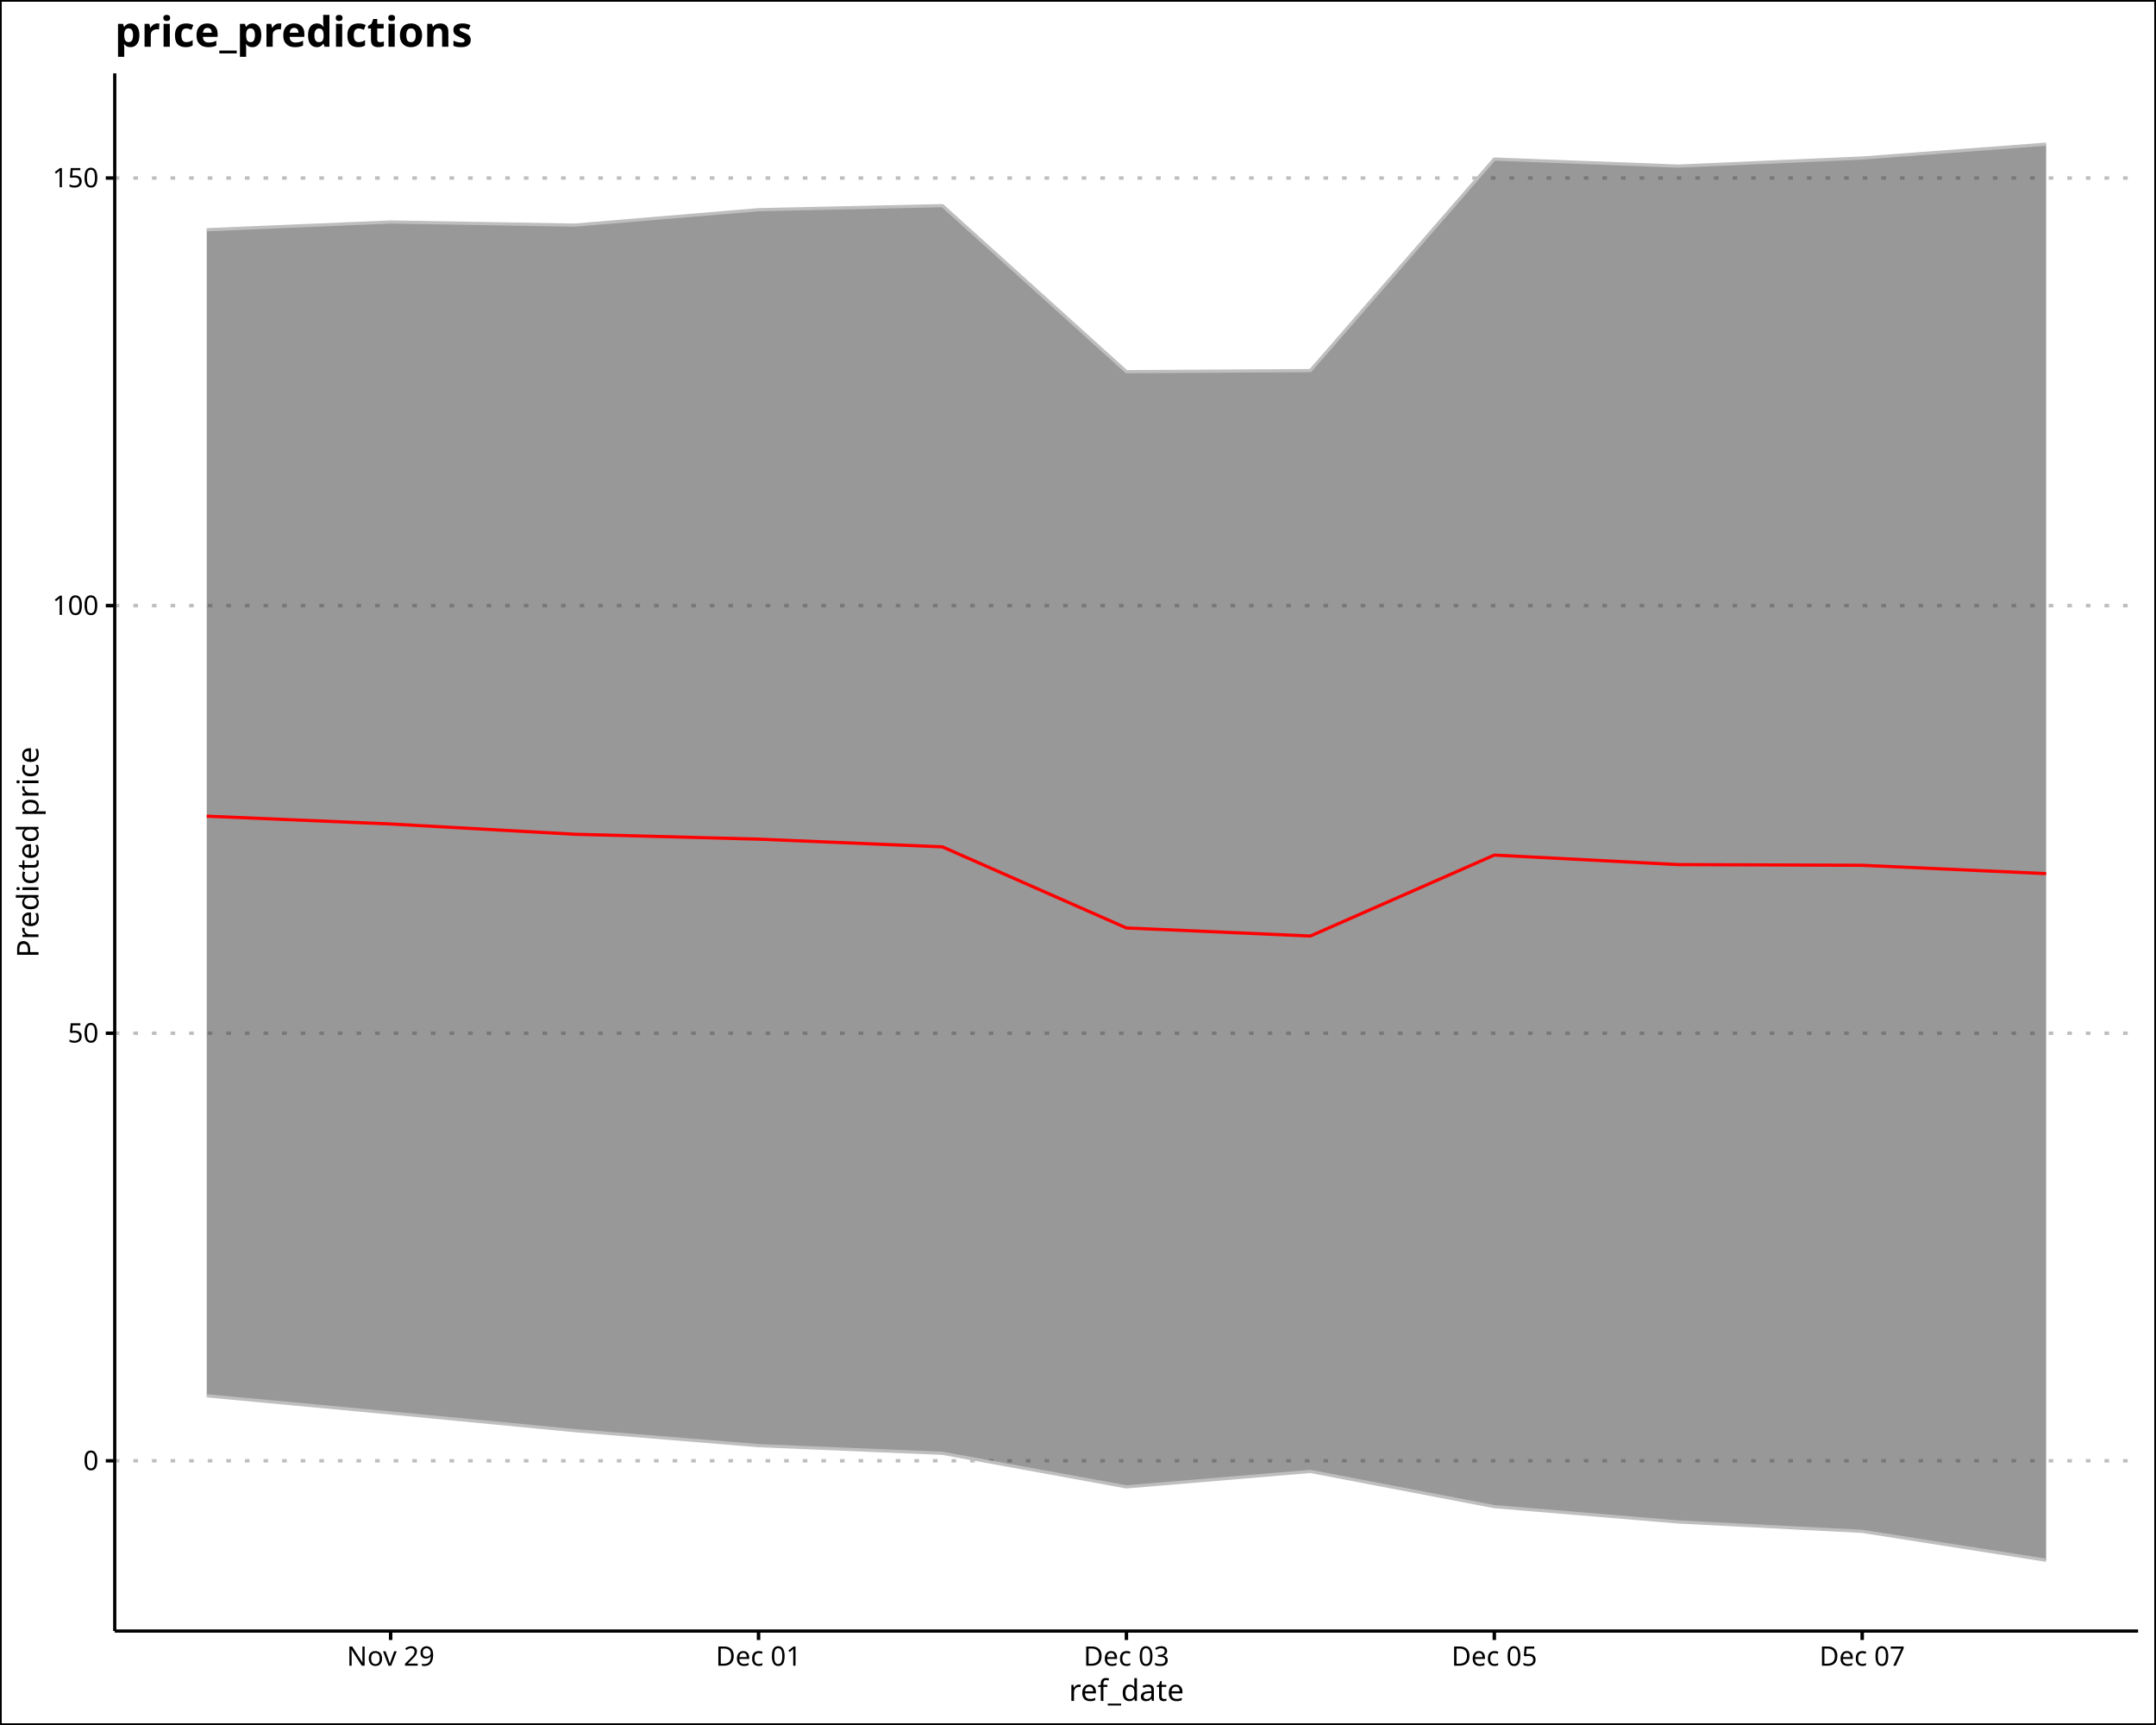
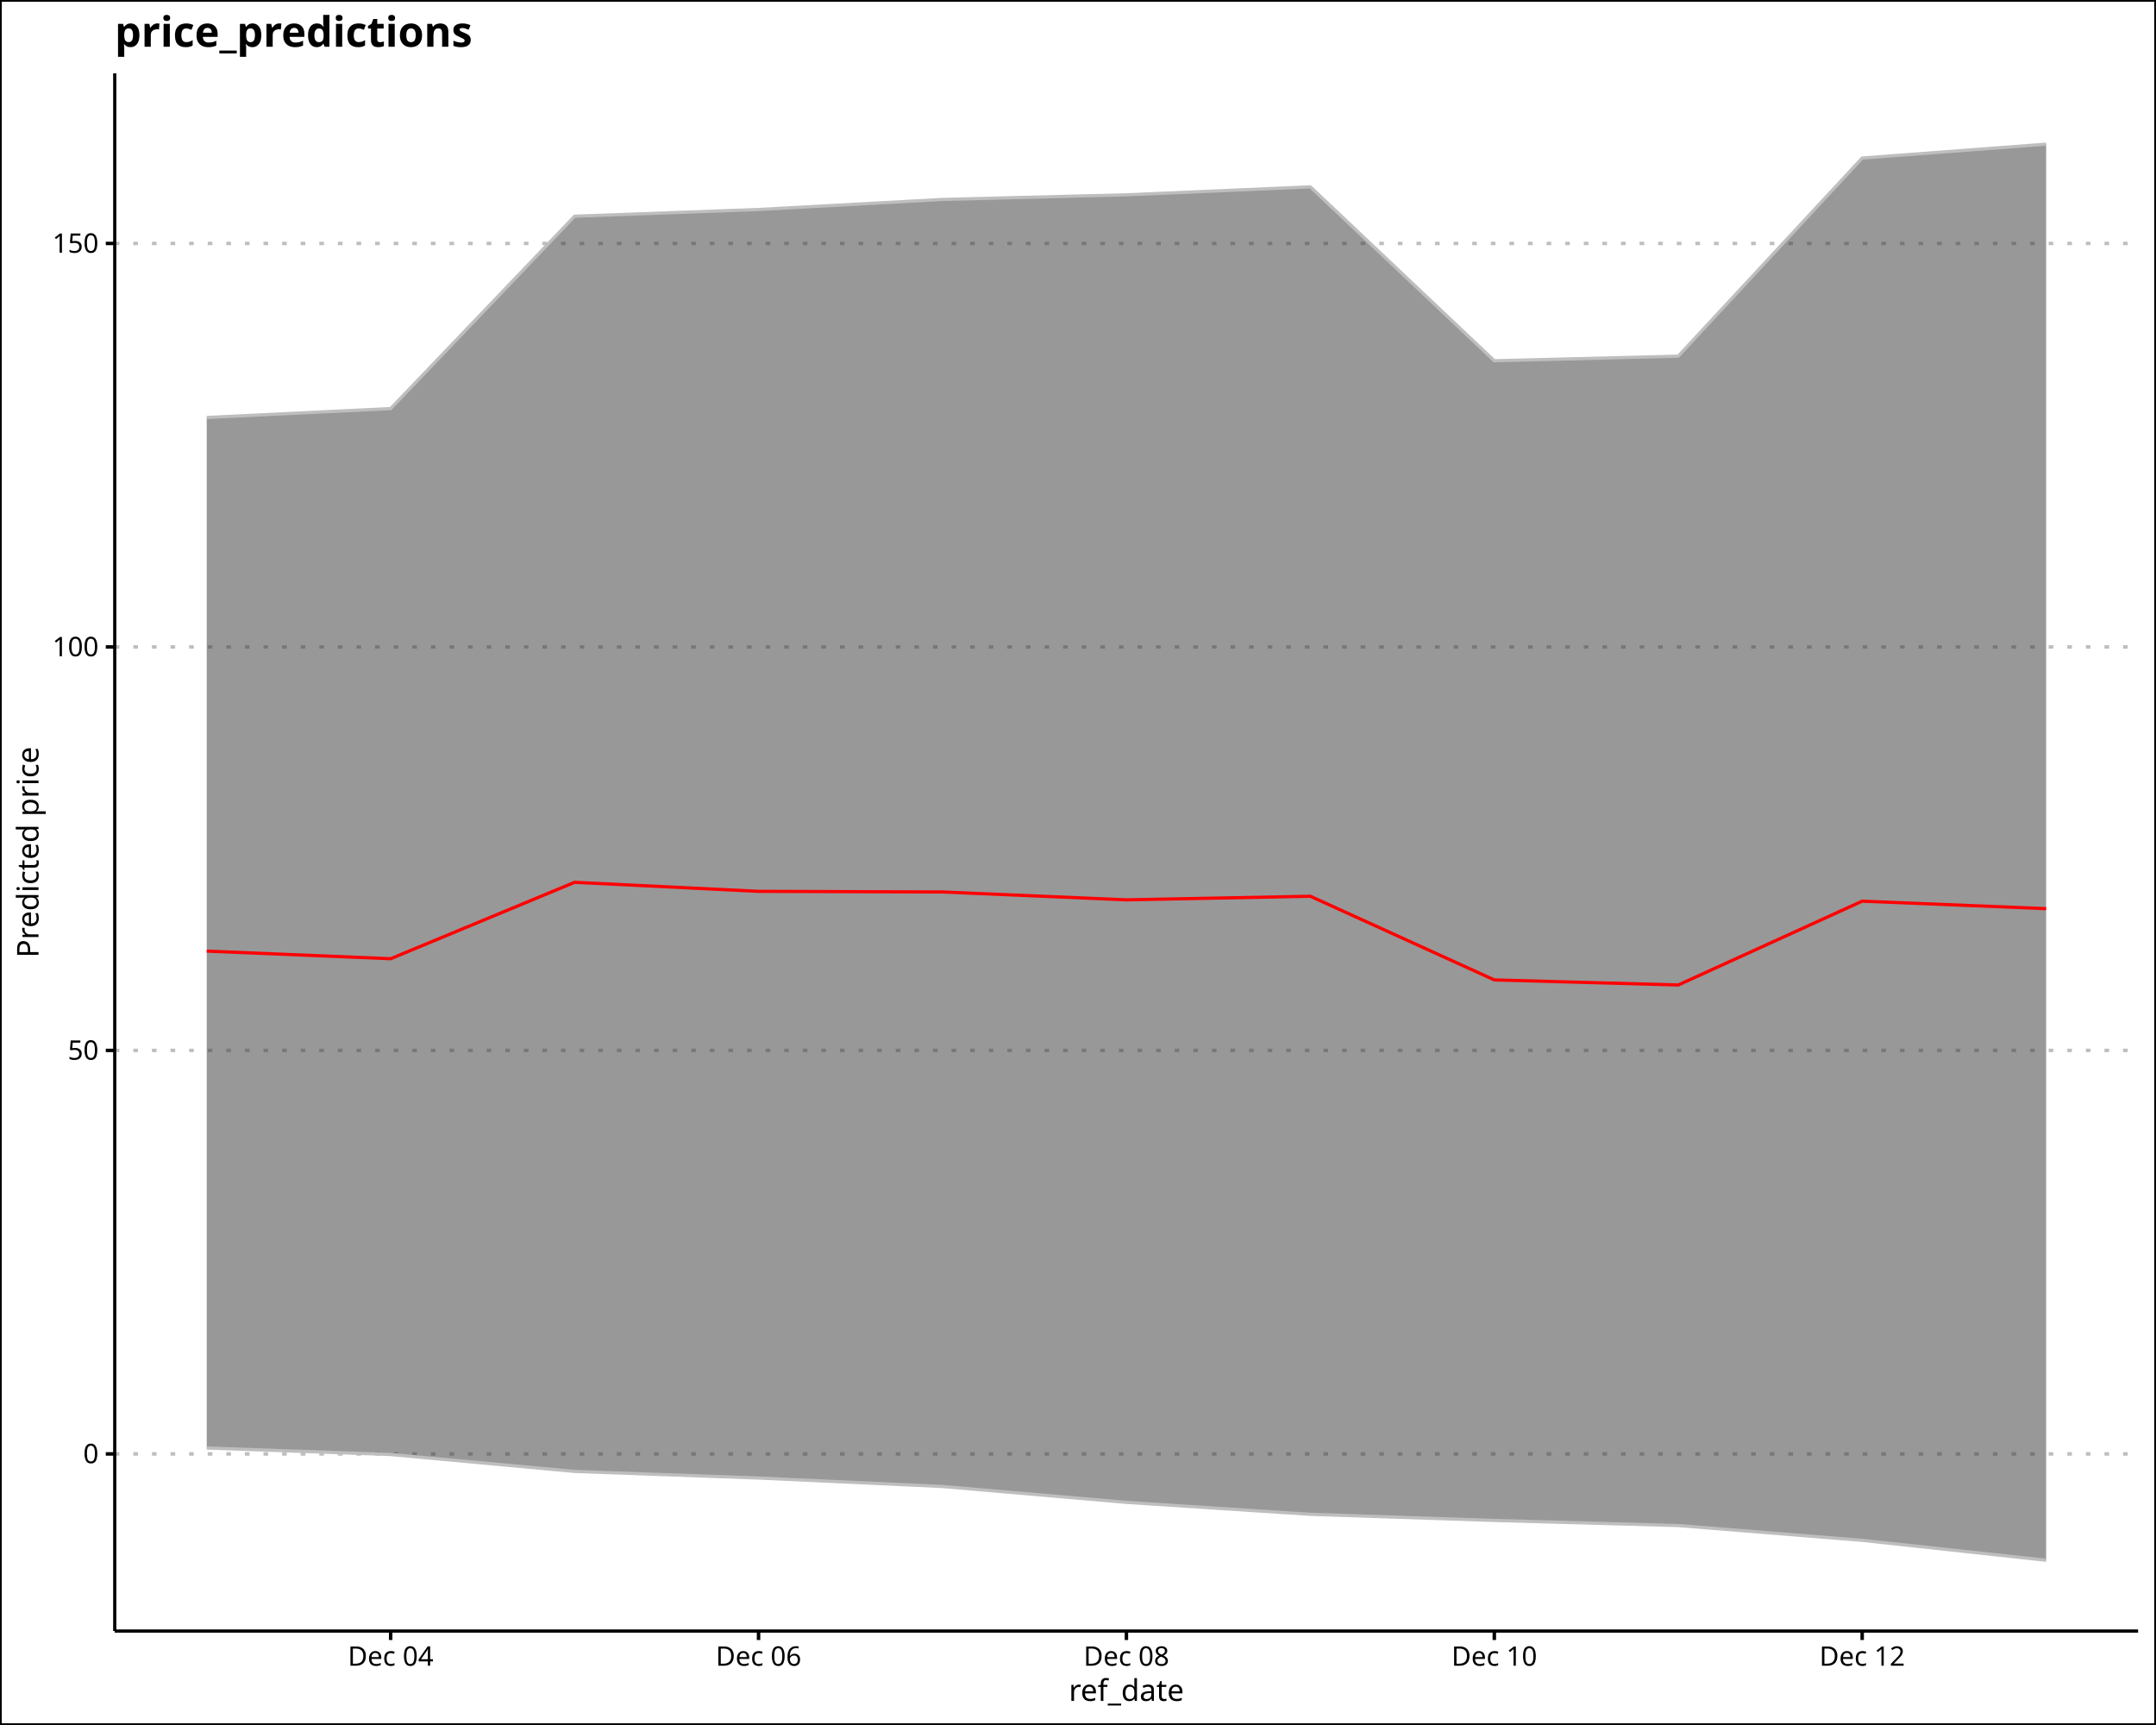
<svg xmlns="http://www.w3.org/2000/svg" class="svglite" data-engine-version="2.0" width="720.00pt" height="576.00pt" viewBox="0 0 720.00 576.00">
  <defs>
    <style type="text/css">
    .svglite line, .svglite polyline, .svglite polygon, .svglite path, .svglite rect, .svglite circle {
      fill: none;
      stroke: #000000;
      stroke-linecap: round;
      stroke-linejoin: round;
      stroke-miterlimit: 10.00;
    }
  </style>
  </defs>
  <rect width="100%" height="100%" style="stroke: none; fill: #FFFFFF;" />
  <defs>
    <clipPath id="cpMC4wMHw3MjAuMDB8MC4wMHw1NzYuMDA=">
      <rect x="0.00" y="0.00" width="720.00" height="576.00" />
    </clipPath>
  </defs>
  <g clip-path="url(#cpMC4wMHw3MjAuMDB8MC4wMHw1NzYuMDA=)">
    <rect x="-0" y="0.00" width="720.00" height="576.00" style="stroke-width: 1.16; fill: #FFFFFF;" />
  </g>
  <defs>
    <clipPath id="cpMzguMzJ8NzE0LjAyfDI0LjUwfDU0NC42Mw==">
      <rect x="38.32" y="24.50" width="675.70" height="520.14" />
    </clipPath>
  </defs>
  <g clip-path="url(#cpMzguMzJ8NzE0LjAyfDI0LjUwfDU0NC42Mw==)">
-     <polyline points="38.32,487.78 714.02,487.78 " style="stroke-width: 1.16; stroke: #BEBEBE; stroke-dasharray: 1.55,4.66; stroke-linecap: butt;" />
-     <polyline points="38.32,345.00 714.02,345.00 " style="stroke-width: 1.16; stroke: #BEBEBE; stroke-dasharray: 1.55,4.66; stroke-linecap: butt;" />
-     <polyline points="38.32,202.22 714.02,202.22 " style="stroke-width: 1.16; stroke: #BEBEBE; stroke-dasharray: 1.55,4.66; stroke-linecap: butt;" />
-     <polyline points="38.32,59.44 714.02,59.44 " style="stroke-width: 1.16; stroke: #BEBEBE; stroke-dasharray: 1.55,4.66; stroke-linecap: butt;" />
-     <polygon points="69.04,76.71 130.46,74.13 191.89,75.17 253.32,70.02 314.74,68.67 376.17,124.11 437.60,123.75 499.03,53.11 560.45,55.46 621.88,52.77 683.31,48.14 683.31,520.99 621.88,511.34 560.45,508.20 499.03,503.08 437.60,491.33 376.17,496.49 314.74,485.28 253.32,482.72 191.89,477.70 130.46,471.81 69.04,466.08 " style="stroke-width: 0.00; stroke: none; stroke-linecap: butt; fill: #333333; fill-opacity: 0.50;" />
-     <polyline points="69.04,76.71 130.46,74.13 191.89,75.17 253.32,70.02 314.74,68.67 376.17,124.11 437.60,123.75 499.03,53.11 560.45,55.46 621.88,52.77 683.31,48.14 " style="stroke-width: 1.07; stroke: none; stroke-linecap: butt;" />
-     <polyline points="683.31,520.99 621.88,511.34 560.45,508.20 499.03,503.08 437.60,491.33 376.17,496.49 314.74,485.28 253.32,482.72 191.89,477.70 130.46,471.81 69.04,466.08 " style="stroke-width: 1.07; stroke: none; stroke-linecap: butt;" />
-     <polyline points="69.04,466.08 130.46,471.81 191.89,477.70 253.32,482.72 314.74,485.28 376.17,496.49 437.60,491.33 499.03,503.08 560.45,508.20 621.88,511.34 683.31,520.99 " style="stroke-width: 1.07; stroke: #BEBEBE; stroke-linecap: butt;" />
-     <polyline points="69.04,76.71 130.46,74.13 191.89,75.17 253.32,70.02 314.74,68.67 376.17,124.11 437.60,123.75 499.03,53.11 560.45,55.46 621.88,52.77 683.31,48.14 " style="stroke-width: 1.07; stroke: #BEBEBE; stroke-linecap: butt;" />
-     <polyline points="69.04,272.53 130.46,275.14 191.89,278.57 253.32,280.20 314.74,282.78 376.17,309.86 437.60,312.55 499.03,285.52 560.45,288.70 621.88,288.93 683.31,291.72 " style="stroke-width: 1.07; stroke: #FF0000; stroke-linecap: butt;" />
+     <polyline points="38.32,485.48 714.02,485.48 " style="stroke-width: 1.16; stroke: #BEBEBE; stroke-dasharray: 1.55,4.66; stroke-linecap: butt;" />
+     <polyline points="38.32,350.75 714.02,350.75 " style="stroke-width: 1.16; stroke: #BEBEBE; stroke-dasharray: 1.55,4.66; stroke-linecap: butt;" />
+     <polyline points="38.32,216.02 714.02,216.02 " style="stroke-width: 1.16; stroke: #BEBEBE; stroke-dasharray: 1.55,4.66; stroke-linecap: butt;" />
+     <polyline points="38.32,81.29 714.02,81.29 " style="stroke-width: 1.16; stroke: #BEBEBE; stroke-dasharray: 1.55,4.66; stroke-linecap: butt;" />
+     <polygon points="69.04,139.40 130.46,136.43 191.89,72.20 253.32,69.95 314.74,66.60 376.17,65.05 437.60,62.39 499.03,120.46 560.45,118.93 621.88,52.77 683.31,48.14 683.31,520.99 621.88,514.34 560.45,509.40 499.03,507.69 437.60,505.65 376.17,501.66 314.74,496.36 253.32,493.53 191.89,491.33 130.46,485.68 69.04,483.51 " style="stroke-width: 0.00; stroke: none; stroke-linecap: butt; fill: #333333; fill-opacity: 0.50;" />
+     <polyline points="69.04,139.40 130.46,136.43 191.89,72.20 253.32,69.95 314.74,66.60 376.17,65.05 437.60,62.39 499.03,120.46 560.45,118.93 621.88,52.77 683.31,48.14 " style="stroke-width: 1.07; stroke: none; stroke-linecap: butt;" />
+     <polyline points="683.31,520.99 621.88,514.34 560.45,509.40 499.03,507.69 437.60,505.65 376.17,501.66 314.74,496.36 253.32,493.53 191.89,491.33 130.46,485.68 69.04,483.51 " style="stroke-width: 1.07; stroke: none; stroke-linecap: butt;" />
+     <polyline points="69.04,483.51 130.46,485.68 191.89,491.33 253.32,493.53 314.74,496.36 376.17,501.66 437.60,505.65 499.03,507.69 560.45,509.40 621.88,514.34 683.31,520.99 " style="stroke-width: 1.07; stroke: #BEBEBE; stroke-linecap: butt;" />
+     <polyline points="69.04,139.40 130.46,136.43 191.89,72.20 253.32,69.95 314.74,66.60 376.17,65.05 437.60,62.39 499.03,120.46 560.45,118.93 621.88,52.77 683.31,48.14 " style="stroke-width: 1.07; stroke: #BEBEBE; stroke-linecap: butt;" />
+     <polyline points="69.04,317.59 130.46,320.13 191.89,294.62 253.32,297.63 314.74,297.84 376.17,300.47 437.60,299.27 499.03,327.21 560.45,328.90 621.88,300.91 683.31,303.41 " style="stroke-width: 1.07; stroke: #FF0000; stroke-linecap: butt;" />
  </g>
  <g clip-path="url(#cpMC4wMHw3MjAuMDB8MC4wMHw1NzYuMDA=)">
    <polyline points="38.32,544.63 38.32,24.50 " style="stroke-width: 1.07; stroke-linecap: butt;" />
-     <text x="32.94" y="490.88" text-anchor="end" style="font-size: 9.00px; font-family: sans;" textLength="5.01px" lengthAdjust="spacingAndGlyphs">0</text>
-     <text x="32.94" y="348.10" text-anchor="end" style="font-size: 9.00px; font-family: sans;" textLength="10.01px" lengthAdjust="spacingAndGlyphs">50</text>
-     <text x="32.94" y="205.32" text-anchor="end" style="font-size: 9.00px; font-family: sans;" textLength="15.02px" lengthAdjust="spacingAndGlyphs">100</text>
-     <text x="32.94" y="62.54" text-anchor="end" style="font-size: 9.00px; font-family: sans;" textLength="15.02px" lengthAdjust="spacingAndGlyphs">150</text>
-     <polyline points="35.33,487.78 38.32,487.78 " style="stroke-width: 1.16; stroke-linecap: butt;" />
-     <polyline points="35.33,345.00 38.32,345.00 " style="stroke-width: 1.16; stroke-linecap: butt;" />
-     <polyline points="35.33,202.22 38.32,202.22 " style="stroke-width: 1.16; stroke-linecap: butt;" />
-     <polyline points="35.33,59.44 38.32,59.44 " style="stroke-width: 1.16; stroke-linecap: butt;" />
+     <text x="32.94" y="488.58" text-anchor="end" style="font-size: 9.00px; font-family: sans;" textLength="5.01px" lengthAdjust="spacingAndGlyphs">0</text>
+     <text x="32.94" y="353.85" text-anchor="end" style="font-size: 9.00px; font-family: sans;" textLength="10.01px" lengthAdjust="spacingAndGlyphs">50</text>
+     <text x="32.94" y="219.12" text-anchor="end" style="font-size: 9.00px; font-family: sans;" textLength="15.02px" lengthAdjust="spacingAndGlyphs">100</text>
+     <text x="32.94" y="84.39" text-anchor="end" style="font-size: 9.00px; font-family: sans;" textLength="15.02px" lengthAdjust="spacingAndGlyphs">150</text>
+     <polyline points="35.33,485.48 38.32,485.48 " style="stroke-width: 1.16; stroke-linecap: butt;" />
+     <polyline points="35.33,350.75 38.32,350.75 " style="stroke-width: 1.16; stroke-linecap: butt;" />
+     <polyline points="35.33,216.02 38.32,216.02 " style="stroke-width: 1.16; stroke-linecap: butt;" />
+     <polyline points="35.33,81.29 38.32,81.29 " style="stroke-width: 1.16; stroke-linecap: butt;" />
    <polyline points="38.32,544.63 714.02,544.63 " style="stroke-width: 1.07; stroke-linecap: butt;" />
    <polyline points="130.46,547.62 130.46,544.63 " style="stroke-width: 1.16; stroke-linecap: butt;" />
    <polyline points="253.32,547.62 253.32,544.63 " style="stroke-width: 1.16; stroke-linecap: butt;" />
    <polyline points="376.17,547.62 376.17,544.63 " style="stroke-width: 1.16; stroke-linecap: butt;" />
    <polyline points="499.03,547.62 499.03,544.63 " style="stroke-width: 1.16; stroke-linecap: butt;" />
    <polyline points="621.88,547.62 621.88,544.63 " style="stroke-width: 1.16; stroke-linecap: butt;" />
-     <text x="130.46" y="556.21" text-anchor="middle" style="font-size: 9.00px; font-family: sans;" textLength="28.52px" lengthAdjust="spacingAndGlyphs">Nov 29</text>
-     <text x="253.32" y="556.21" text-anchor="middle" style="font-size: 9.00px; font-family: sans;" textLength="28.52px" lengthAdjust="spacingAndGlyphs">Dec 01</text>
-     <text x="376.17" y="556.21" text-anchor="middle" style="font-size: 9.00px; font-family: sans;" textLength="28.52px" lengthAdjust="spacingAndGlyphs">Dec 03</text>
-     <text x="499.03" y="556.21" text-anchor="middle" style="font-size: 9.00px; font-family: sans;" textLength="28.52px" lengthAdjust="spacingAndGlyphs">Dec 05</text>
-     <text x="621.88" y="556.21" text-anchor="middle" style="font-size: 9.00px; font-family: sans;" textLength="28.52px" lengthAdjust="spacingAndGlyphs">Dec 07</text>
+     <text x="130.46" y="556.21" text-anchor="middle" style="font-size: 9.00px; font-family: sans;" textLength="28.52px" lengthAdjust="spacingAndGlyphs">Dec 04</text>
+     <text x="253.32" y="556.21" text-anchor="middle" style="font-size: 9.00px; font-family: sans;" textLength="28.52px" lengthAdjust="spacingAndGlyphs">Dec 06</text>
+     <text x="376.17" y="556.21" text-anchor="middle" style="font-size: 9.00px; font-family: sans;" textLength="28.52px" lengthAdjust="spacingAndGlyphs">Dec 08</text>
+     <text x="499.03" y="556.21" text-anchor="middle" style="font-size: 9.00px; font-family: sans;" textLength="28.52px" lengthAdjust="spacingAndGlyphs">Dec 10</text>
+     <text x="621.88" y="556.21" text-anchor="middle" style="font-size: 9.00px; font-family: sans;" textLength="28.52px" lengthAdjust="spacingAndGlyphs">Dec 12</text>
    <text x="376.17" y="567.95" text-anchor="middle" style="font-size: 10.00px; font-family: sans;" textLength="36.70px" lengthAdjust="spacingAndGlyphs">ref_date</text>
    <text transform="translate(12.86,284.56) rotate(-90)" text-anchor="middle" style="font-size: 10.00px; font-family: sans;" textLength="66.71px" lengthAdjust="spacingAndGlyphs">Predicted price</text>
    <text x="38.32" y="15.61" style="font-size: 14.00px; font-weight: bold; font-family: sans;" textLength="105.85px" lengthAdjust="spacingAndGlyphs">price_predictions</text>
  </g>
</svg>
